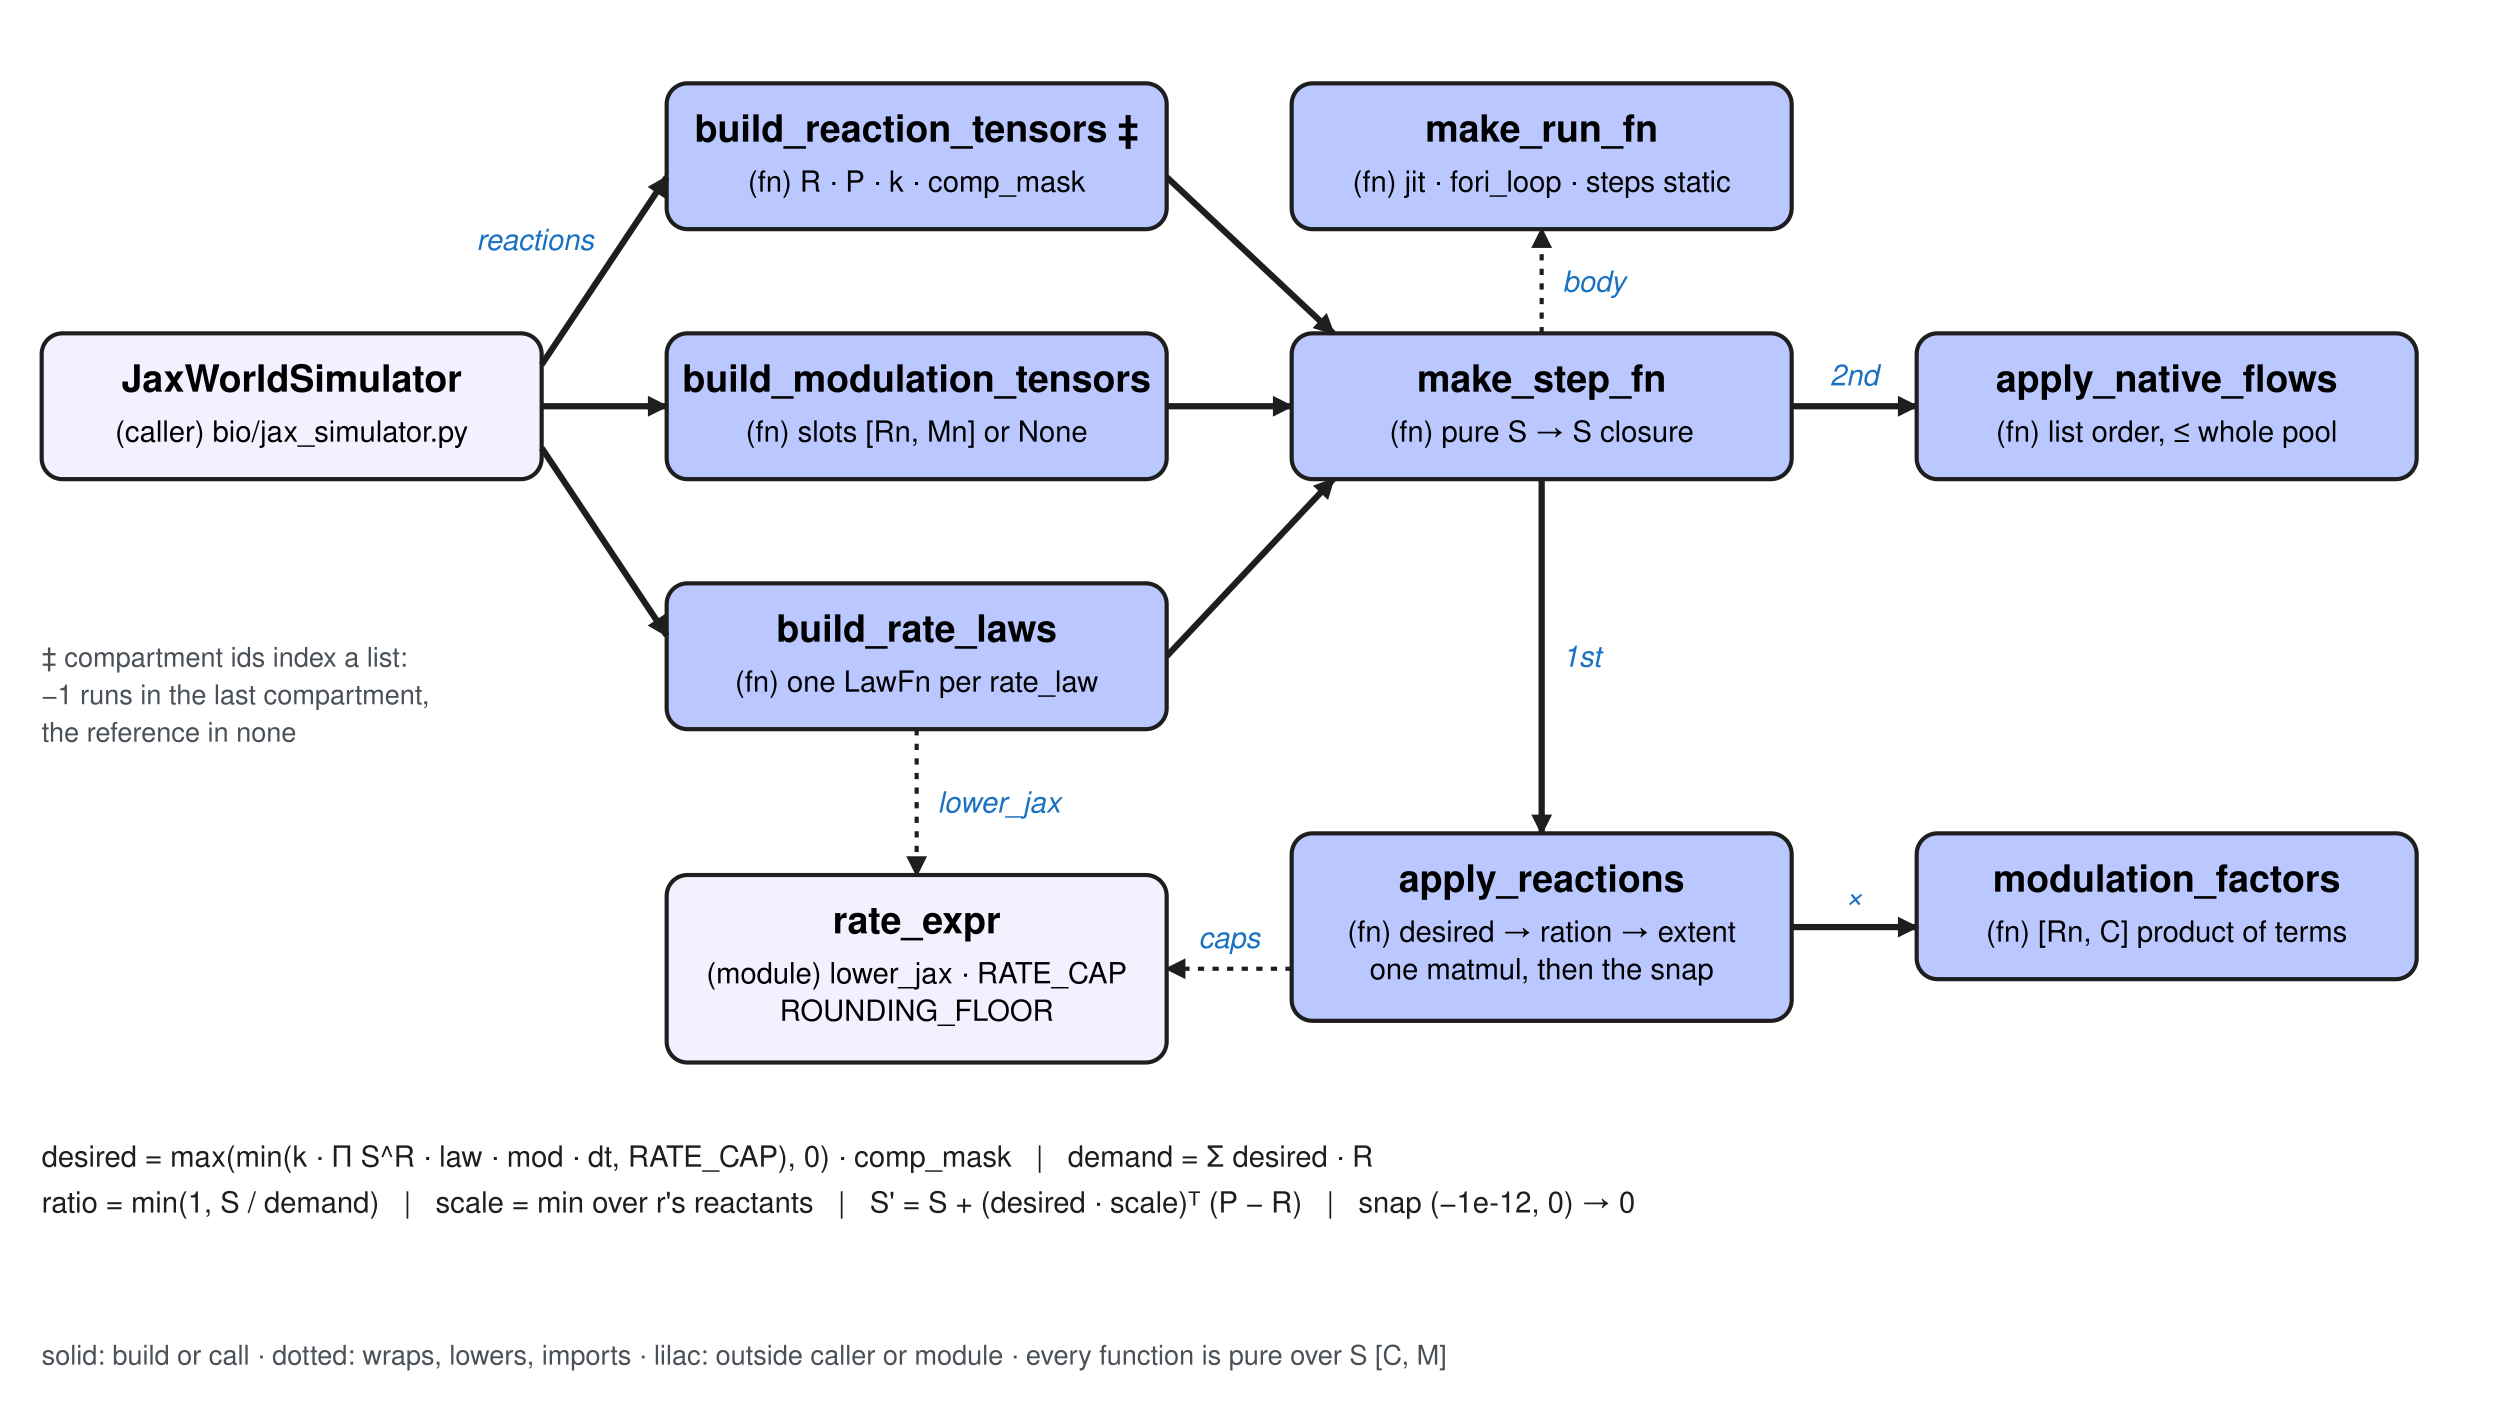
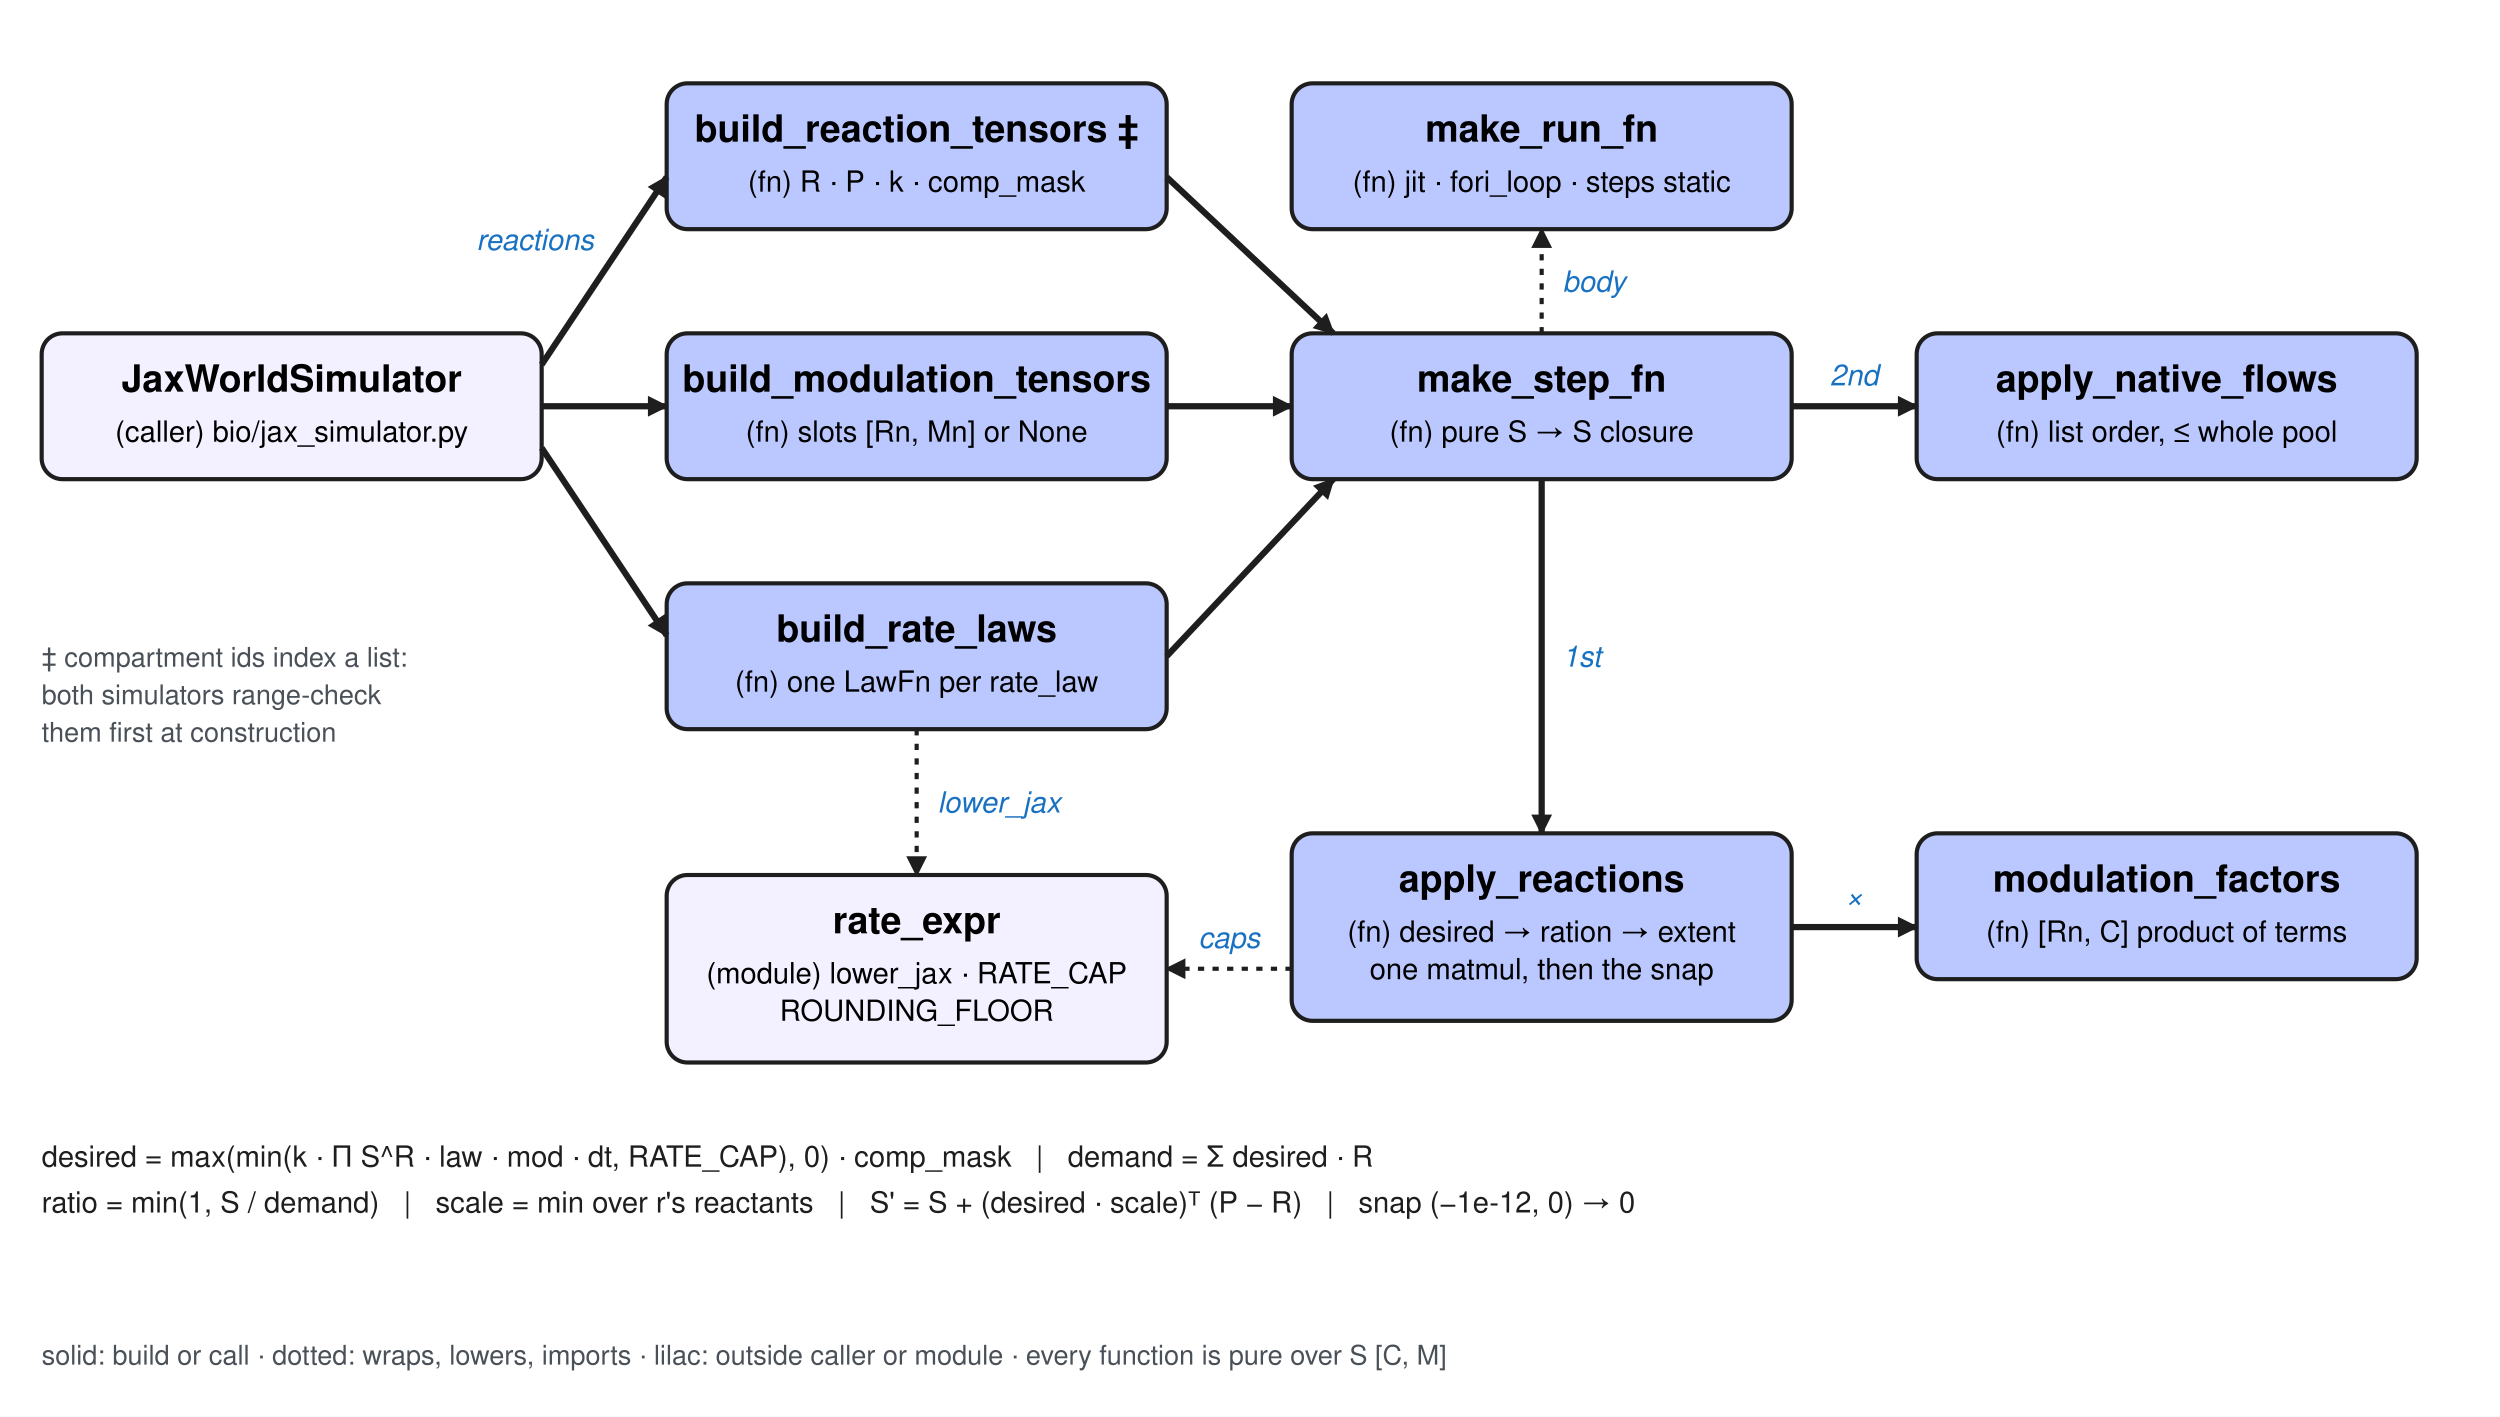
<svg xmlns="http://www.w3.org/2000/svg" width="2400" height="1360" viewBox="0 0 1200 680" font-family="Helvetica, Arial, sans-serif">
  <defs>
    <marker id="arrowhead" viewBox="0 0 10 10" refX="9" refY="5" markerUnits="userSpaceOnUse" markerWidth="10" markerHeight="10" orient="auto-start-reverse">
      <polygon id="arrowhead-shape" points="0,0 10,5 0,10" fill="#1e1e1e" />
    </marker>
  </defs>
  <rect id="bg" x="0" y="0" width="1200" height="680" fill="#ffffff" />
  <g id="n-run">
    <rect id="n-run-box" x="620" y="40" width="240" height="70" rx="10" fill="#bac8ff" stroke="#1e1e1e" stroke-width="2" />
    <text id="n-run-name" x="740.0" y="68" font-size="18" font-weight="600" text-anchor="middle">make_run_fn</text>
    <text id="n-run-kind" x="740.0" y="92" font-size="14" text-anchor="middle">(fn) jit · fori_loop · steps static</text>
  </g>
  <g id="n-brt">
    <rect id="n-brt-box" x="320" y="40" width="240" height="70" rx="10" fill="#bac8ff" stroke="#1e1e1e" stroke-width="2" />
    <text id="n-brt-name" x="440.0" y="68" font-size="18" font-weight="600" text-anchor="middle">build_reaction_tensors ‡</text>
    <text id="n-brt-kind" x="440.0" y="92" font-size="14" text-anchor="middle">(fn) R · P · k · comp_mask</text>
  </g>
  <g id="n-bmt">
    <rect id="n-bmt-box" x="320" y="160" width="240" height="70" rx="10" fill="#bac8ff" stroke="#1e1e1e" stroke-width="2" />
    <text id="n-bmt-name" x="440.0" y="188" font-size="18" font-weight="600" text-anchor="middle">build_modulation_tensors</text>
    <text id="n-bmt-kind" x="440.0" y="212" font-size="14" text-anchor="middle">(fn) slots [Rn, Mn] or None</text>
  </g>
  <g id="n-brl">
    <rect id="n-brl-box" x="320" y="280" width="240" height="70" rx="10" fill="#bac8ff" stroke="#1e1e1e" stroke-width="2" />
    <text id="n-brl-name" x="440.0" y="308" font-size="18" font-weight="600" text-anchor="middle">build_rate_laws</text>
    <text id="n-brl-kind" x="440.0" y="332" font-size="14" text-anchor="middle">(fn) one LawFn per rate_law</text>
  </g>
  <g id="n-jax">
    <rect id="n-jax-box" x="20" y="160" width="240" height="70" rx="10" fill="#f3f0ff" stroke="#1e1e1e" stroke-width="2" />
    <text id="n-jax-name" x="140.0" y="188" font-size="18" font-weight="600" text-anchor="middle">JaxWorldSimulator</text>
    <text id="n-jax-kind" x="140.0" y="212" font-size="14" text-anchor="middle">(caller) bio/jax_simulator.py</text>
  </g>
  <g id="n-step">
    <rect id="n-step-box" x="620" y="160" width="240" height="70" rx="10" fill="#bac8ff" stroke="#1e1e1e" stroke-width="2" />
    <text id="n-step-name" x="740.0" y="188" font-size="18" font-weight="600" text-anchor="middle">make_step_fn</text>
    <text id="n-step-kind" x="740.0" y="212" font-size="14" text-anchor="middle">(fn) pure S → S closure</text>
  </g>
  <g id="n-nf">
    <rect id="n-nf-box" x="920" y="160" width="240" height="70" rx="10" fill="#bac8ff" stroke="#1e1e1e" stroke-width="2" />
    <text id="n-nf-name" x="1040.0" y="188" font-size="18" font-weight="600" text-anchor="middle">apply_native_flows</text>
    <text id="n-nf-kind" x="1040.0" y="212" font-size="14" text-anchor="middle">(fn) list order, ≤ whole pool</text>
  </g>
  <g id="n-re">
    <rect id="n-re-box" x="320" y="420" width="240" height="90" rx="10" fill="#f3f0ff" stroke="#1e1e1e" stroke-width="2" />
    <text id="n-re-name" x="440.0" y="448" font-size="18" font-weight="600" text-anchor="middle">rate_expr</text>
    <text id="n-re-kind" x="440.0" y="472" font-size="14" text-anchor="middle">(module) lower_jax · RATE_CAP</text>
    <text id="n-re-kind2" x="440.0" y="490" font-size="14" text-anchor="middle">ROUNDING_FLOOR</text>
  </g>
  <g id="n-ar">
    <rect id="n-ar-box" x="620" y="400" width="240" height="90" rx="10" fill="#bac8ff" stroke="#1e1e1e" stroke-width="2" />
    <text id="n-ar-name" x="740.0" y="428" font-size="18" font-weight="600" text-anchor="middle">apply_reactions</text>
    <text id="n-ar-kind" x="740.0" y="452" font-size="14" text-anchor="middle">(fn) desired → ration → extent</text>
    <text id="n-ar-kind2" x="740.0" y="470" font-size="14" text-anchor="middle">one matmul, then the snap</text>
  </g>
  <g id="n-mf">
    <rect id="n-mf-box" x="920" y="400" width="240" height="70" rx="10" fill="#bac8ff" stroke="#1e1e1e" stroke-width="2" />
    <text id="n-mf-name" x="1040.0" y="428" font-size="18" font-weight="600" text-anchor="middle">modulation_factors</text>
    <text id="n-mf-kind" x="1040.0" y="452" font-size="14" text-anchor="middle">(fn) [Rn, C] product of terms</text>
  </g>
  <line id="e-jax-brt" x1="260" y1="175" x2="320" y2="85" stroke="#1e1e1e" stroke-width="3" marker-end="url(#arrowhead)" />
  <text id="l-jax-brt" x="285" y="120" font-size="14" fill="#1971c2" font-style="italic" text-anchor="end">reactions</text>
  <line id="e-jax-bmt" x1="260" y1="195" x2="320" y2="195" stroke="#1e1e1e" stroke-width="3" marker-end="url(#arrowhead)" />
  <line id="e-jax-brl" x1="260" y1="215" x2="320" y2="305" stroke="#1e1e1e" stroke-width="3" marker-end="url(#arrowhead)" />
  <line id="e-brt-step" x1="560" y1="85" x2="640" y2="160" stroke="#1e1e1e" stroke-width="3" marker-end="url(#arrowhead)" />
  <line id="e-bmt-step" x1="560" y1="195" x2="620" y2="195" stroke="#1e1e1e" stroke-width="3" marker-end="url(#arrowhead)" />
  <line id="e-brl-step" x1="560" y1="315" x2="640" y2="230" stroke="#1e1e1e" stroke-width="3" marker-end="url(#arrowhead)" />
  <line id="e-step-run" x1="740" y1="160" x2="740" y2="110" stroke="#1e1e1e" stroke-width="2" stroke-dasharray="3 4" marker-end="url(#arrowhead)" />
  <text id="l-step-run" x="750" y="140" font-size="14" fill="#1971c2" font-style="italic" text-anchor="start">body</text>
  <line id="e-step-nf" x1="860" y1="195" x2="920" y2="195" stroke="#1e1e1e" stroke-width="3" marker-end="url(#arrowhead)" />
  <text id="l-step-nf" x="890" y="185" font-size="14" fill="#1971c2" font-style="italic" text-anchor="middle">2nd</text>
  <line id="e-step-ar" x1="740" y1="230" x2="740" y2="400" stroke="#1e1e1e" stroke-width="3" marker-end="url(#arrowhead)" />
  <text id="l-step-ar" x="750" y="320" font-size="14" fill="#1971c2" font-style="italic" text-anchor="start">1st</text>
  <line id="e-ar-mf" x1="860" y1="445" x2="920" y2="445" stroke="#1e1e1e" stroke-width="3" marker-end="url(#arrowhead)" />
  <text id="l-ar-mf" x="890" y="435" font-size="14" fill="#1971c2" font-style="italic" text-anchor="middle">×</text>
  <line id="e-brl-re" x1="440" y1="350" x2="440" y2="420" stroke="#1e1e1e" stroke-width="2" stroke-dasharray="3 4" marker-end="url(#arrowhead)" />
  <text id="l-brl-re" x="450" y="390" font-size="14" fill="#1971c2" font-style="italic" text-anchor="start">lower_jax</text>
  <line id="e-ar-re" x1="620" y1="465" x2="560" y2="465" stroke="#1e1e1e" stroke-width="2" stroke-dasharray="3 4" marker-end="url(#arrowhead)" />
  <text id="l-ar-re" x="590" y="455" font-size="14" fill="#1971c2" font-style="italic" text-anchor="middle">caps</text>
  <text id="t-f1" x="20" y="560" font-size="14" fill="#1e1e1e" text-anchor="start" xml:space="preserve">desired = max(min(k · Π S^R · law · mod · dt, RATE_CAP), 0) · comp_mask   |   demand = Σ desired · R</text>
  <text id="t-f2" x="20" y="582" font-size="14" fill="#1e1e1e" text-anchor="start" xml:space="preserve">ratio = min(1, S / demand)   |   scale = min over r's reactants   |   S' = S + (desired · scale)ᵀ (P − R)   |   snap (−1e-12, 0) → 0</text>
  <text id="t-brt-note" x="20" y="320" font-size="13" fill="#495057" text-anchor="start" xml:space="preserve">‡ compartment ids index a list:</text>
-   <text id="t-brt-note2" x="20" y="338" font-size="13" fill="#495057" text-anchor="start" xml:space="preserve">−1 runs in the last compartment,</text>
-   <text id="t-brt-note3" x="20" y="356" font-size="13" fill="#495057" text-anchor="start" xml:space="preserve">the reference in none</text>
+   <text id="t-brt-note2" x="20" y="338" font-size="13" fill="#495057" text-anchor="start" xml:space="preserve">both simulators range-check</text>
+   <text id="t-brt-note3" x="20" y="356" font-size="13" fill="#495057" text-anchor="start" xml:space="preserve">them first at construction</text>
  <text id="t-legend" x="20" y="655" font-size="13" fill="#495057" text-anchor="start" xml:space="preserve">solid: build or call · dotted: wraps, lowers, imports · lilac: outside caller or module · every function is pure over S [C, M]</text>
</svg>
